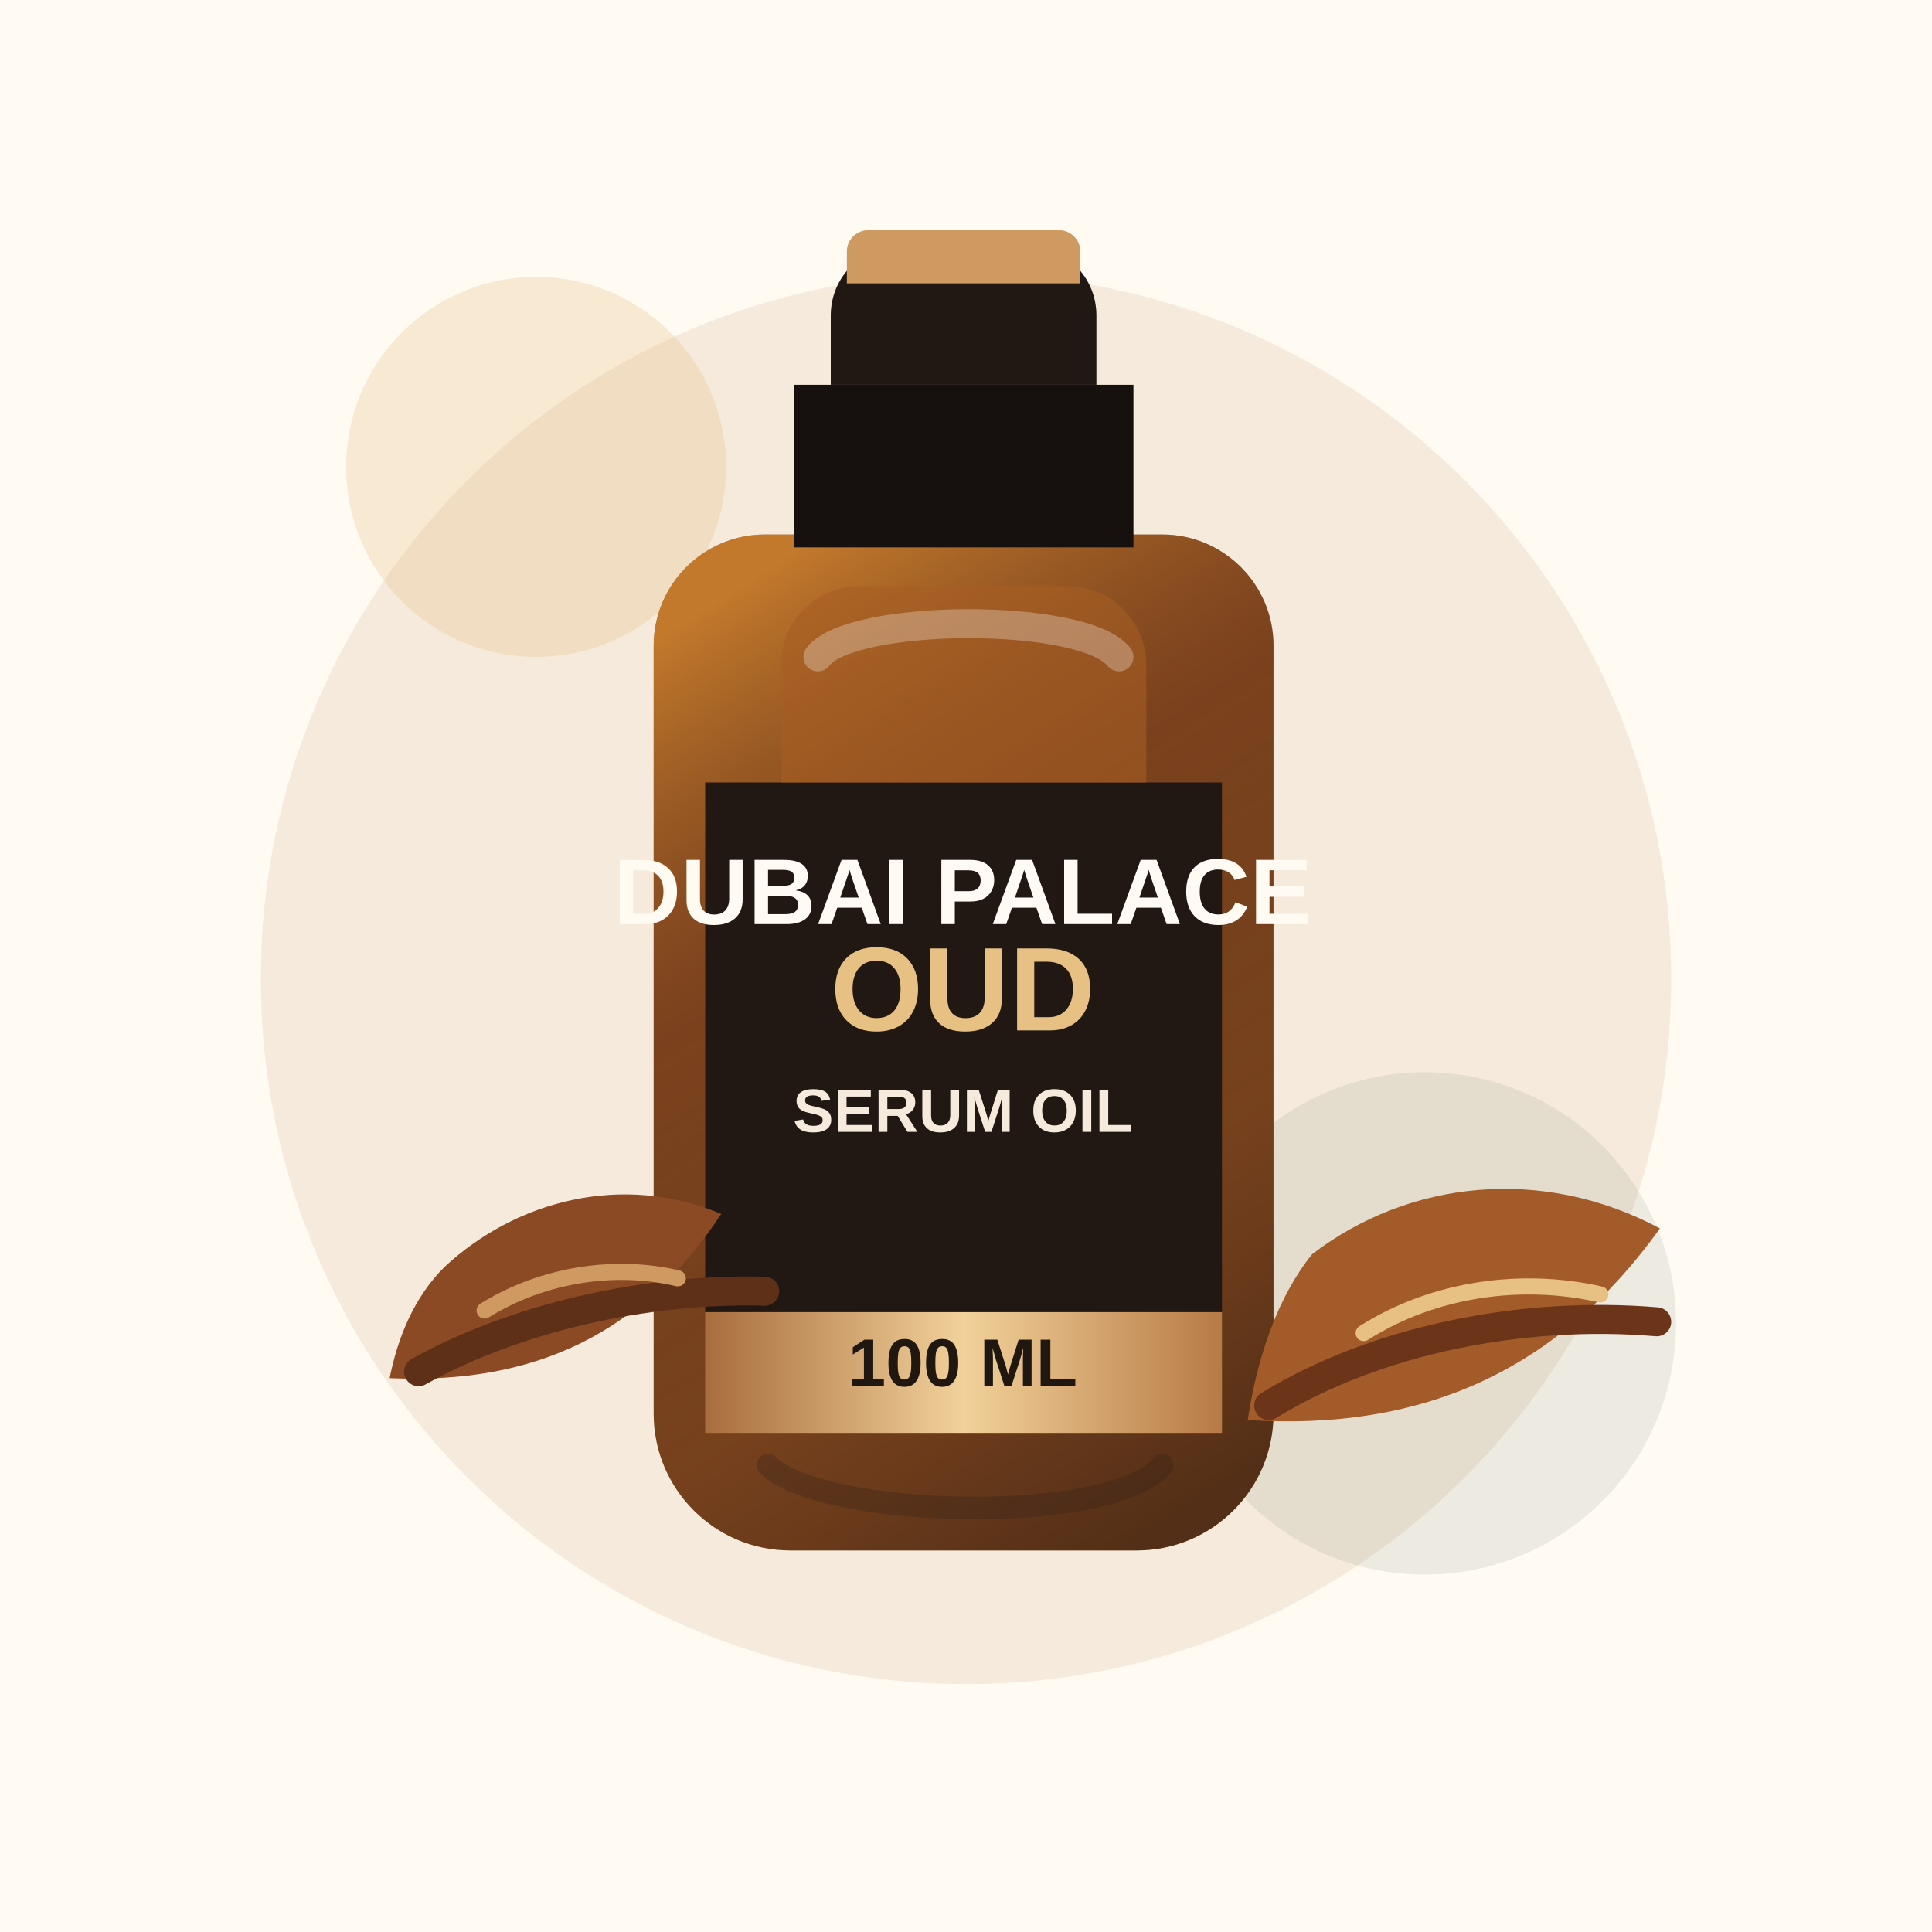
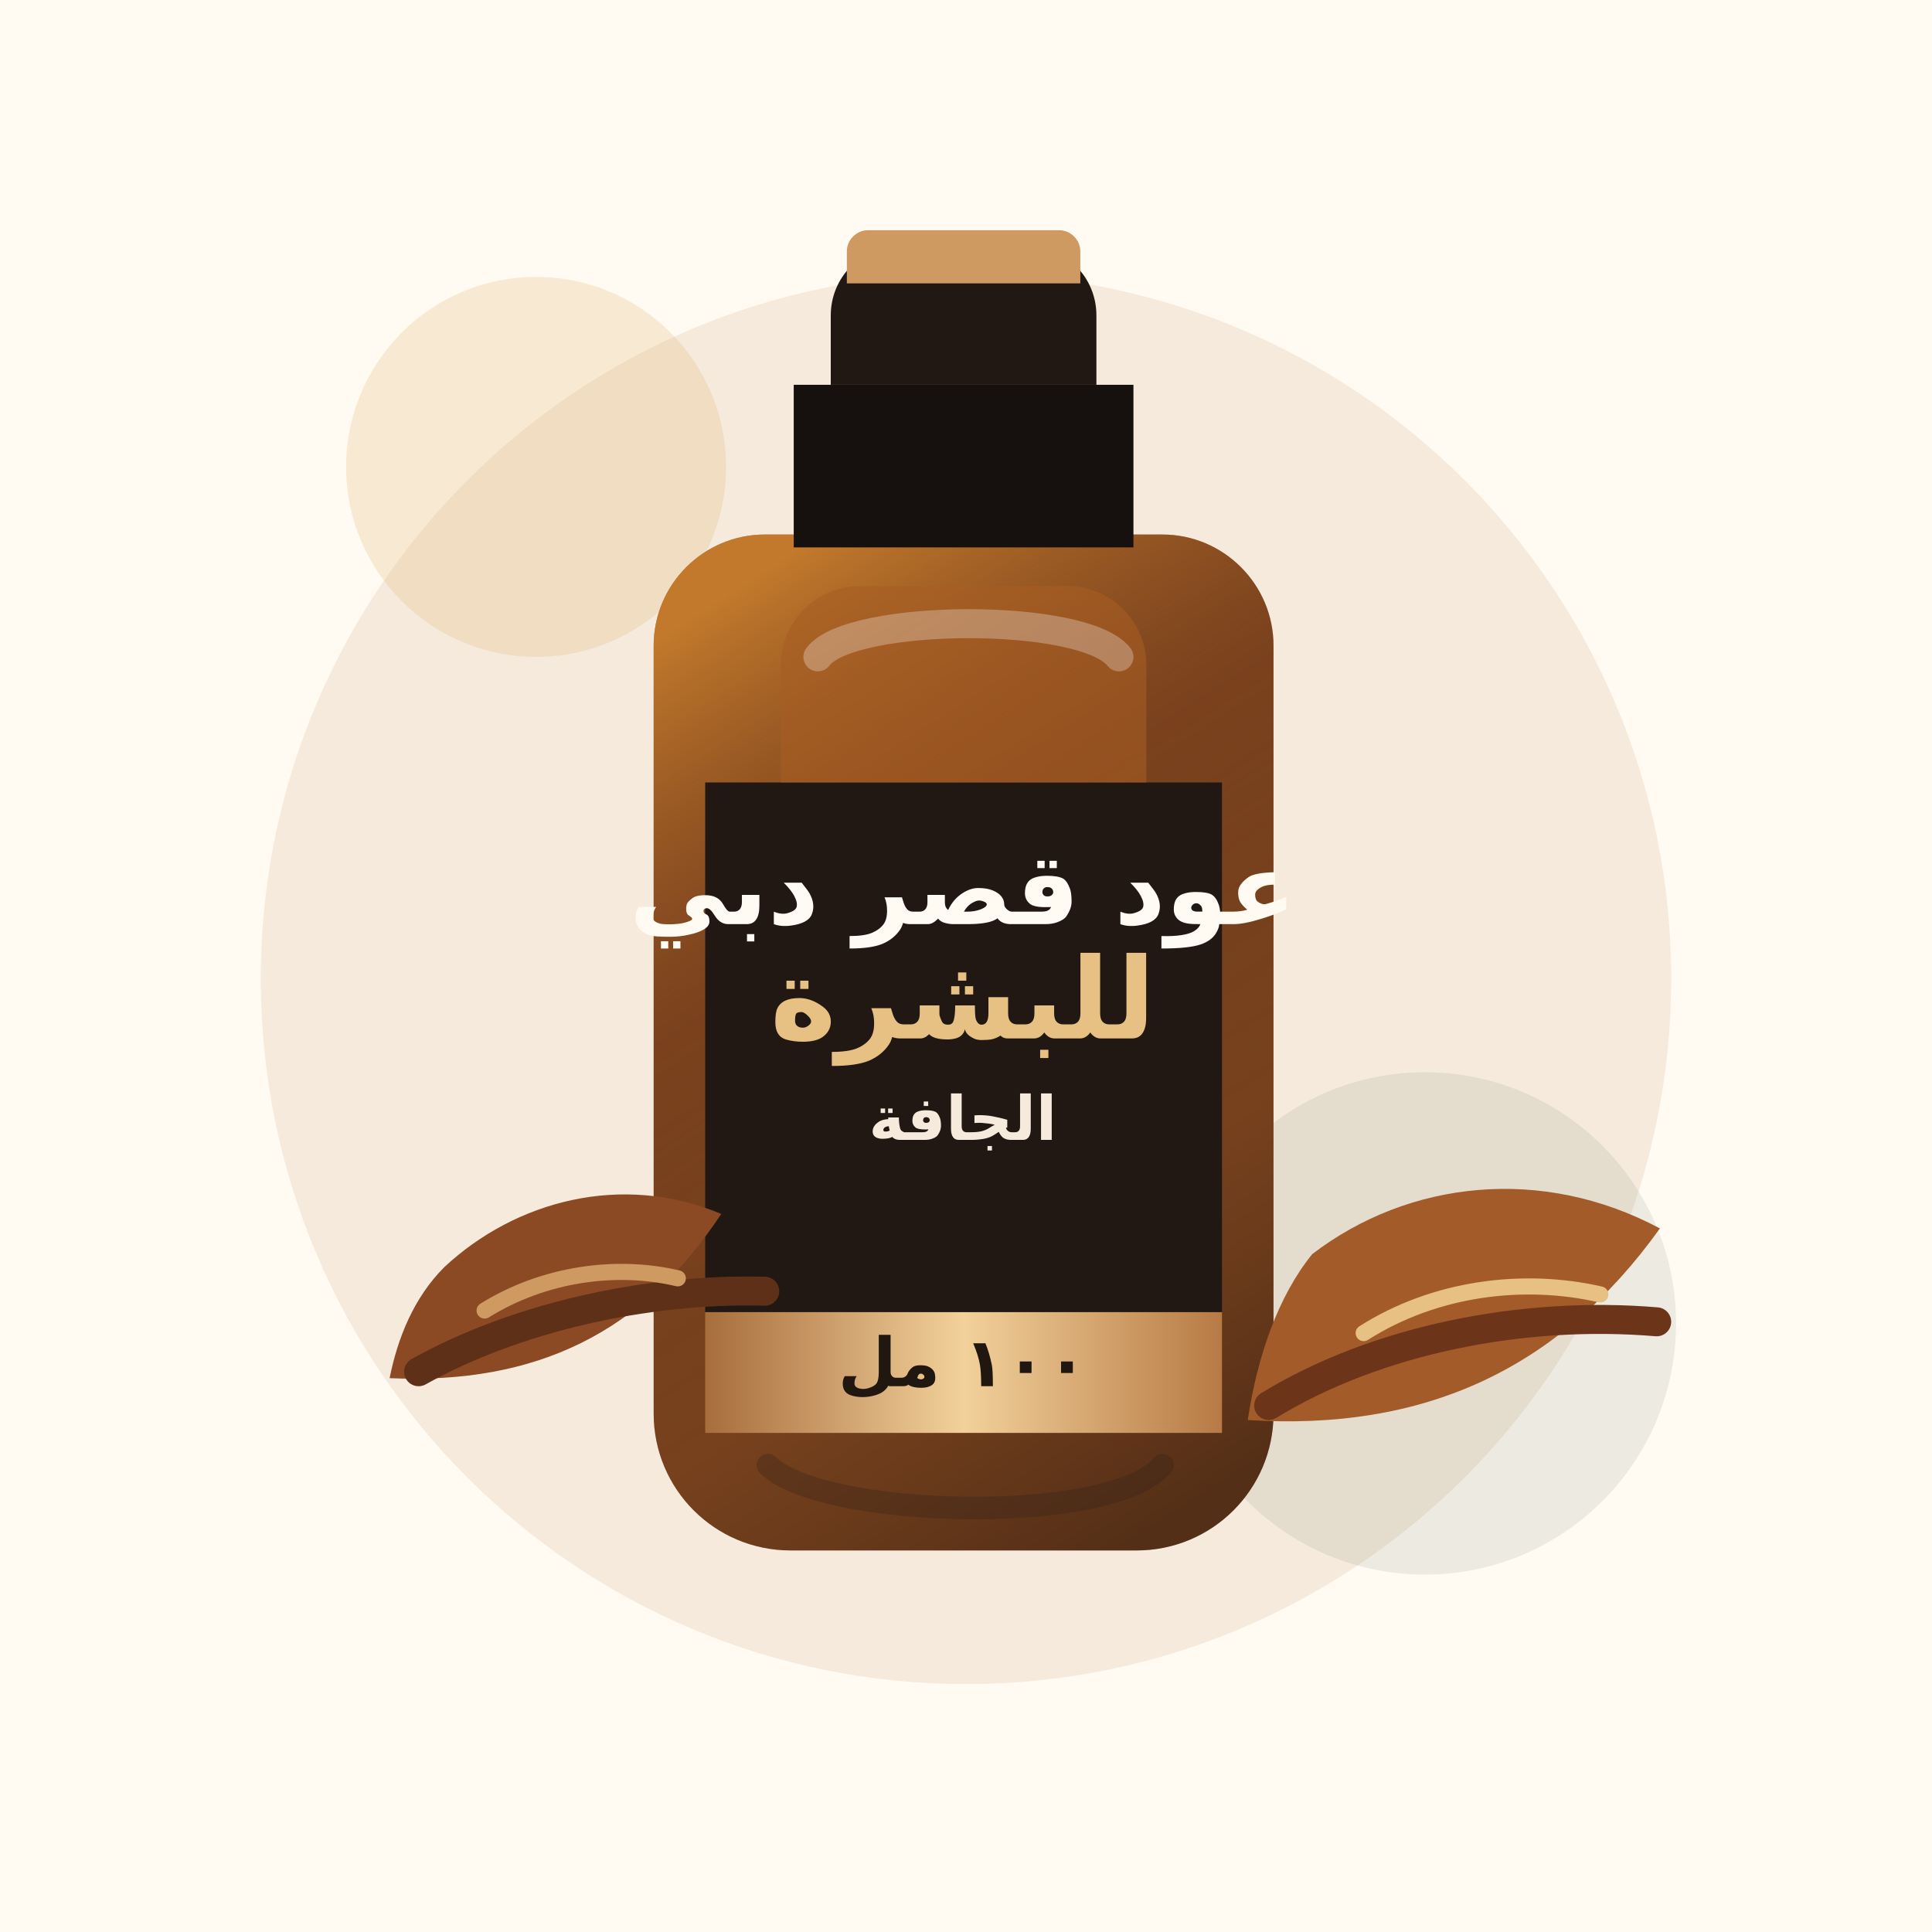
<svg xmlns="http://www.w3.org/2000/svg" width="1200" height="1200" viewBox="0 0 1200 1200" fill="none">
  <rect width="1200" height="1200" fill="#FFFAF2" />
  <circle cx="600" cy="608" r="438" fill="#F5EADB" />
  <circle cx="333" cy="290" r="118" fill="#E7C083" fill-opacity="0.28" />
  <circle cx="885" cy="822" r="156" fill="#19372F" fill-opacity="0.08" />
  <path d="M722 332H475C437 332 406 363 406 401V878C406 925 444 963 491 963H706C753 963 791 925 791 878V401C791 363 760 332 722 332Z" fill="#8A4B20" />
  <path d="M722 332H475C437 332 406 363 406 401V878C406 925 444 963 491 963H706C753 963 791 925 791 878V401C791 363 760 332 722 332Z" fill="url(#glass)" />
  <path d="M438 486H759V815H438V486Z" fill="#211713" />
  <path d="M438 815H759V890H438V815Z" fill="url(#labelGold)" />
  <path d="M493 239H704V340H493V239Z" fill="#16110F" />
  <path d="M516 196C516 172 535 153 559 153H638C662 153 681 172 681 196V239H516V196Z" fill="#211713" />
  <path d="M539 143H658C665 143 671 149 671 156V176H526V156C526 149 532 143 539 143Z" fill="#CF9A61" />
  <path d="M485 413C485 386 507 364 534 364H663C690 364 712 386 712 413V486H485V413Z" fill="#A85E23" fill-opacity="0.58" />
  <path d="M508 408C528 381 673 380 695 408" stroke="white" stroke-opacity="0.28" stroke-width="18" stroke-linecap="round" />
  <path d="M477 910C510 943 690 948 722 910" stroke="#2F2119" stroke-opacity="0.3" stroke-width="14" stroke-linecap="round" />
-   <text x="598" y="574" text-anchor="middle" fill="#FFFAF2" font-family="Arial, sans-serif" font-size="58" font-weight="700">DUBAI PALACE</text>
-   <text x="598" y="640" text-anchor="middle" fill="#E7C083" font-family="Arial, sans-serif" font-size="74" font-weight="800">OUD</text>
-   <text x="598" y="703" text-anchor="middle" fill="#F5EADB" font-family="Arial, sans-serif" font-size="38" font-weight="700">SERUM OIL</text>
-   <text x="598" y="861" text-anchor="middle" fill="#201711" font-family="Arial, sans-serif" font-size="42" font-weight="800">100 ML</text>
+   <text x="598" y="574" text-anchor="middle" fill="#FFFAF2" font-family="Arial, sans-serif" font-size="62" font-weight="700">عود قصر دبي</text>
+   <text x="598" y="645" text-anchor="middle" fill="#E7C083" font-family="Arial, sans-serif" font-size="70" font-weight="800">للبشرة</text>
+   <text x="598" y="708" text-anchor="middle" fill="#F5EADB" font-family="Arial, sans-serif" font-size="38" font-weight="700">الجافة</text>
+   <text x="598" y="861" text-anchor="middle" fill="#201711" font-family="Arial, sans-serif" font-size="42" font-weight="800">١٠٠ مل</text>
  <path d="M276 787C320 746 386 728 448 754C399 828 333 860 242 856C247 831 257 806 276 787Z" fill="#8B4A24" />
  <path d="M815 779C875 733 958 724 1031 763C968 851 884 889 775 882C781 842 794 805 815 779Z" fill="#A35B2A" />
  <path d="M260 852C319 819 400 800 475 802" stroke="#5F3018" stroke-width="18" stroke-linecap="round" />
  <path d="M788 873C855 832 946 814 1029 821" stroke="#6C351A" stroke-width="18" stroke-linecap="round" />
  <path d="M301 814C338 791 383 785 421 794" stroke="#CF9A61" stroke-width="10" stroke-linecap="round" />
  <path d="M847 828C891 800 946 793 994 804" stroke="#E7C083" stroke-width="10" stroke-linecap="round" />
  <defs>
    <linearGradient id="glass" x1="438" y1="375" x2="779" y2="911" gradientUnits="userSpaceOnUse">
      <stop stop-color="#F4A236" stop-opacity="0.54" />
      <stop offset="0.33" stop-color="#5A2E18" stop-opacity="0.32" />
      <stop offset="0.7" stop-color="#2A1911" stop-opacity="0.2" />
      <stop offset="1" stop-color="#110D0B" stop-opacity="0.45" />
    </linearGradient>
    <linearGradient id="labelGold" x1="438" y1="852" x2="759" y2="852" gradientUnits="userSpaceOnUse">
      <stop stop-color="#A86D3D" />
      <stop offset="0.5" stop-color="#F2D19A" />
      <stop offset="1" stop-color="#B77A45" />
    </linearGradient>
  </defs>
</svg>
